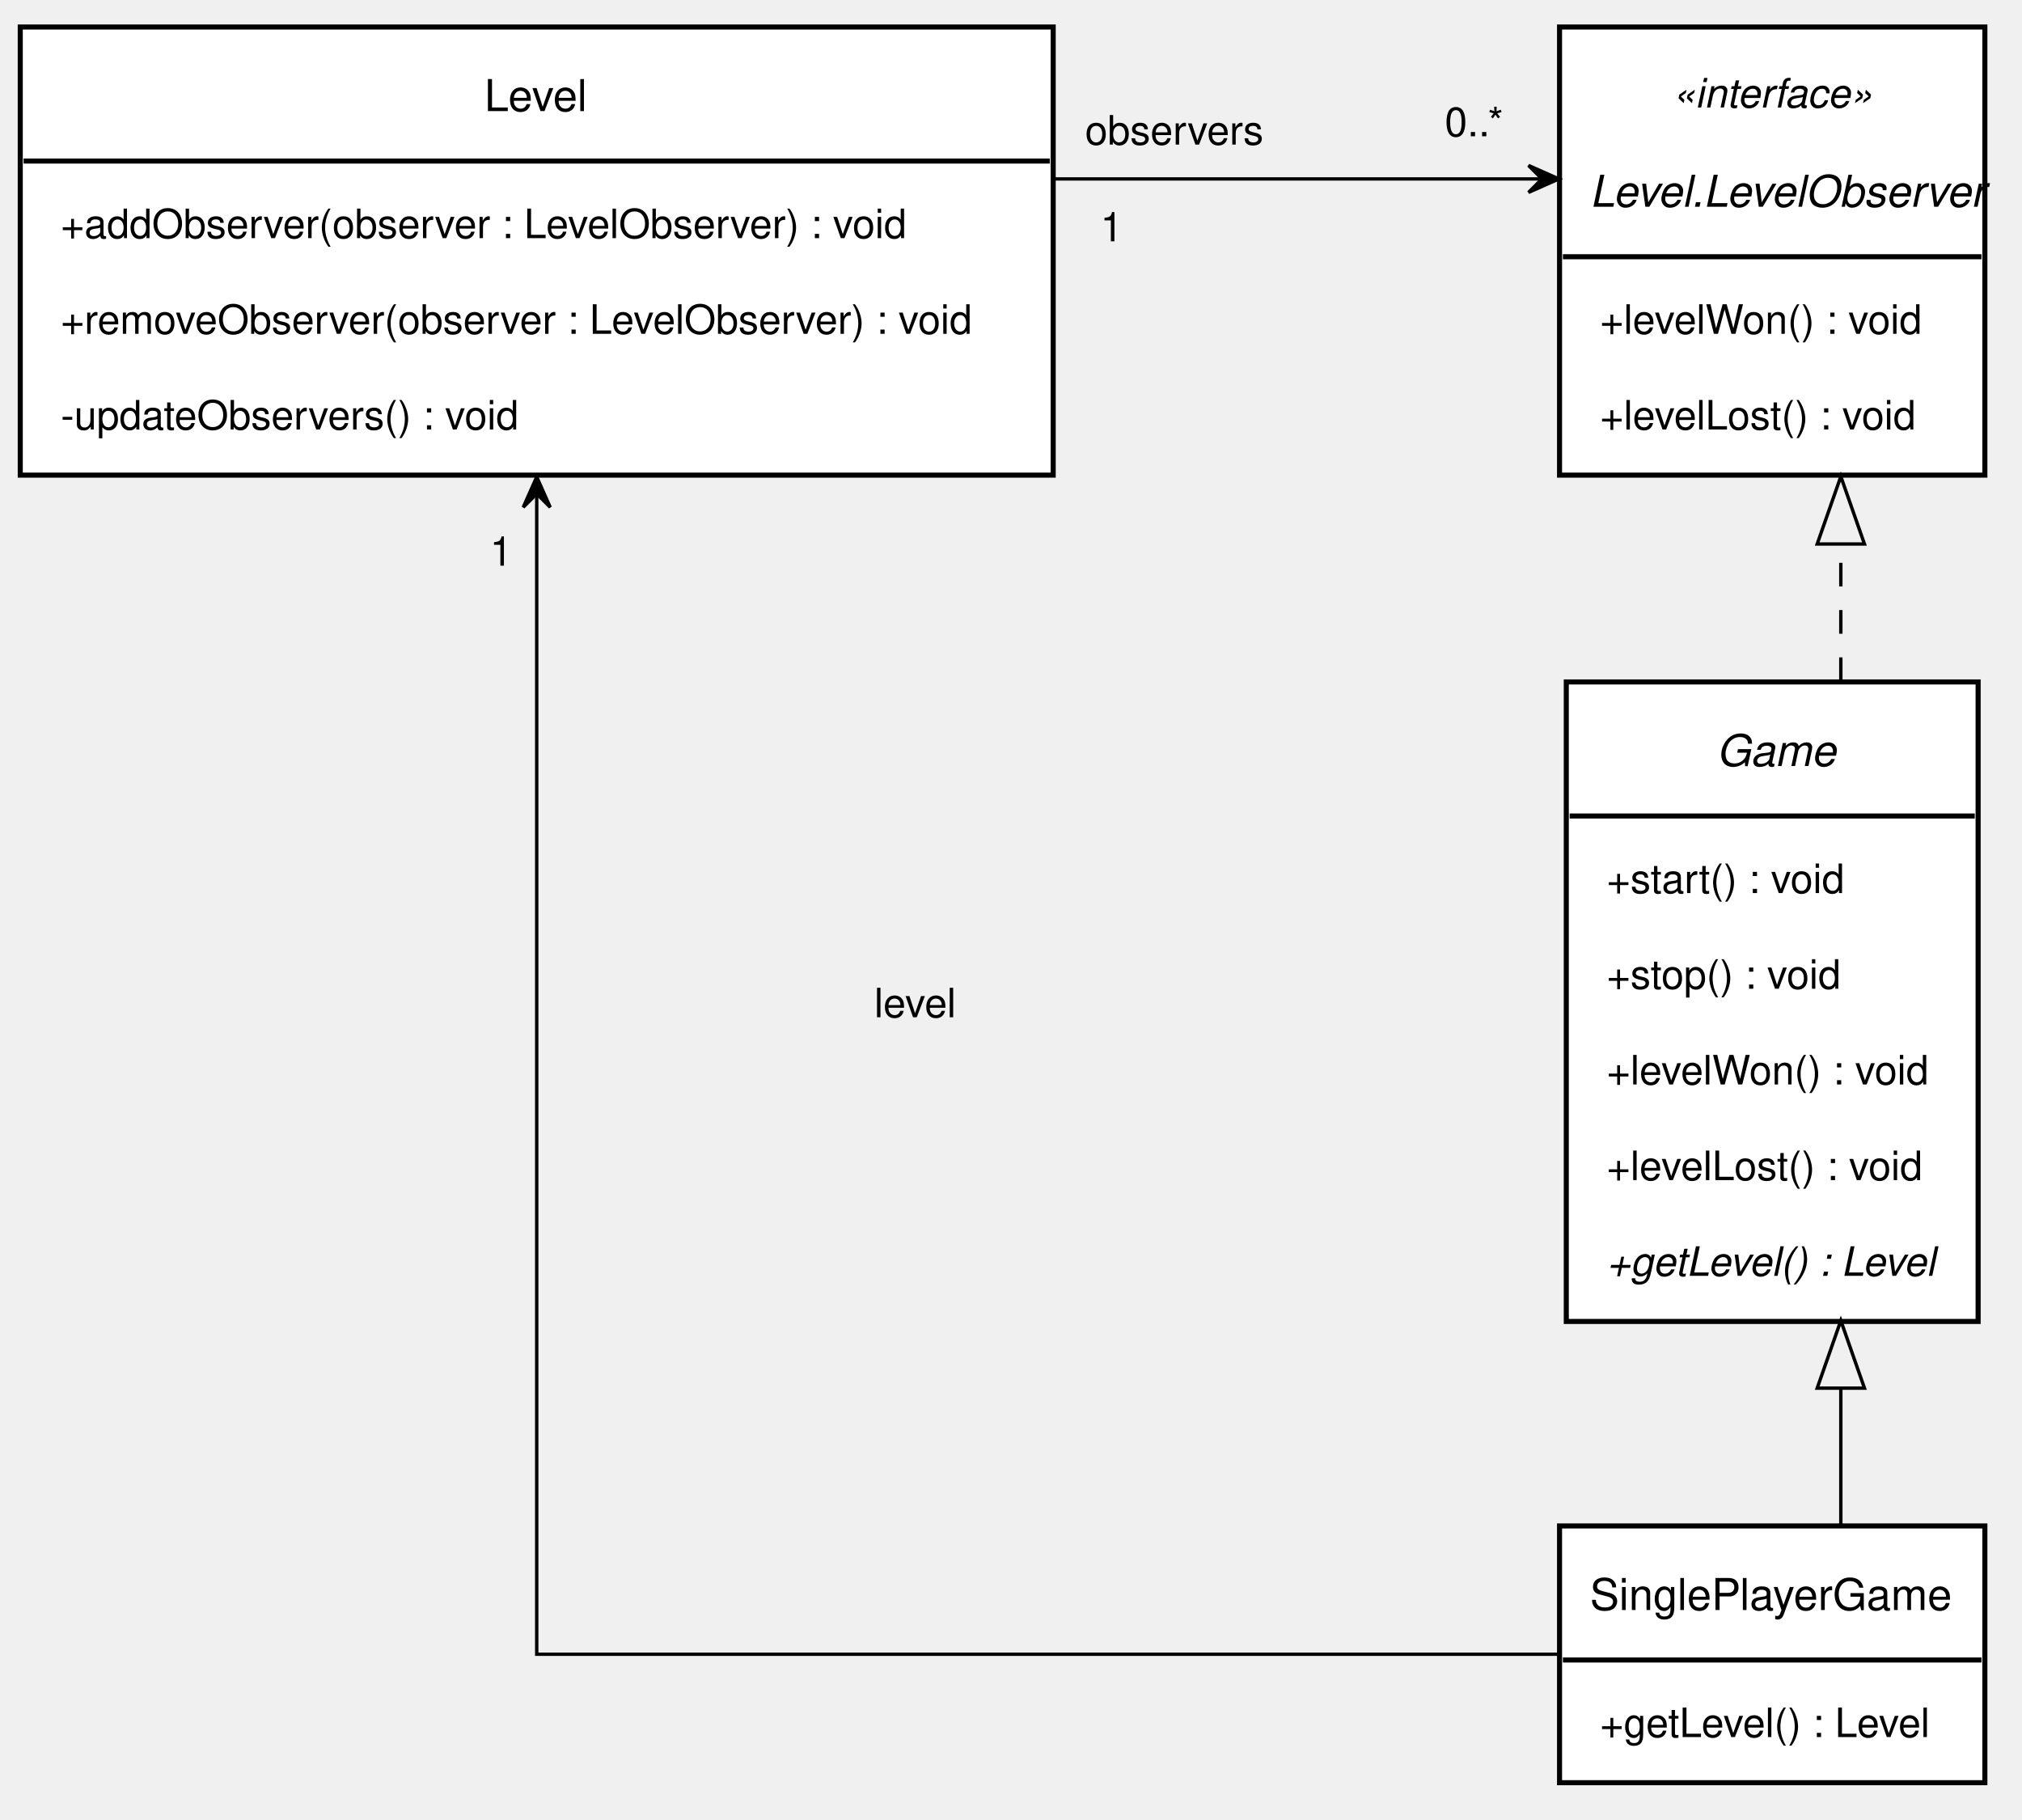
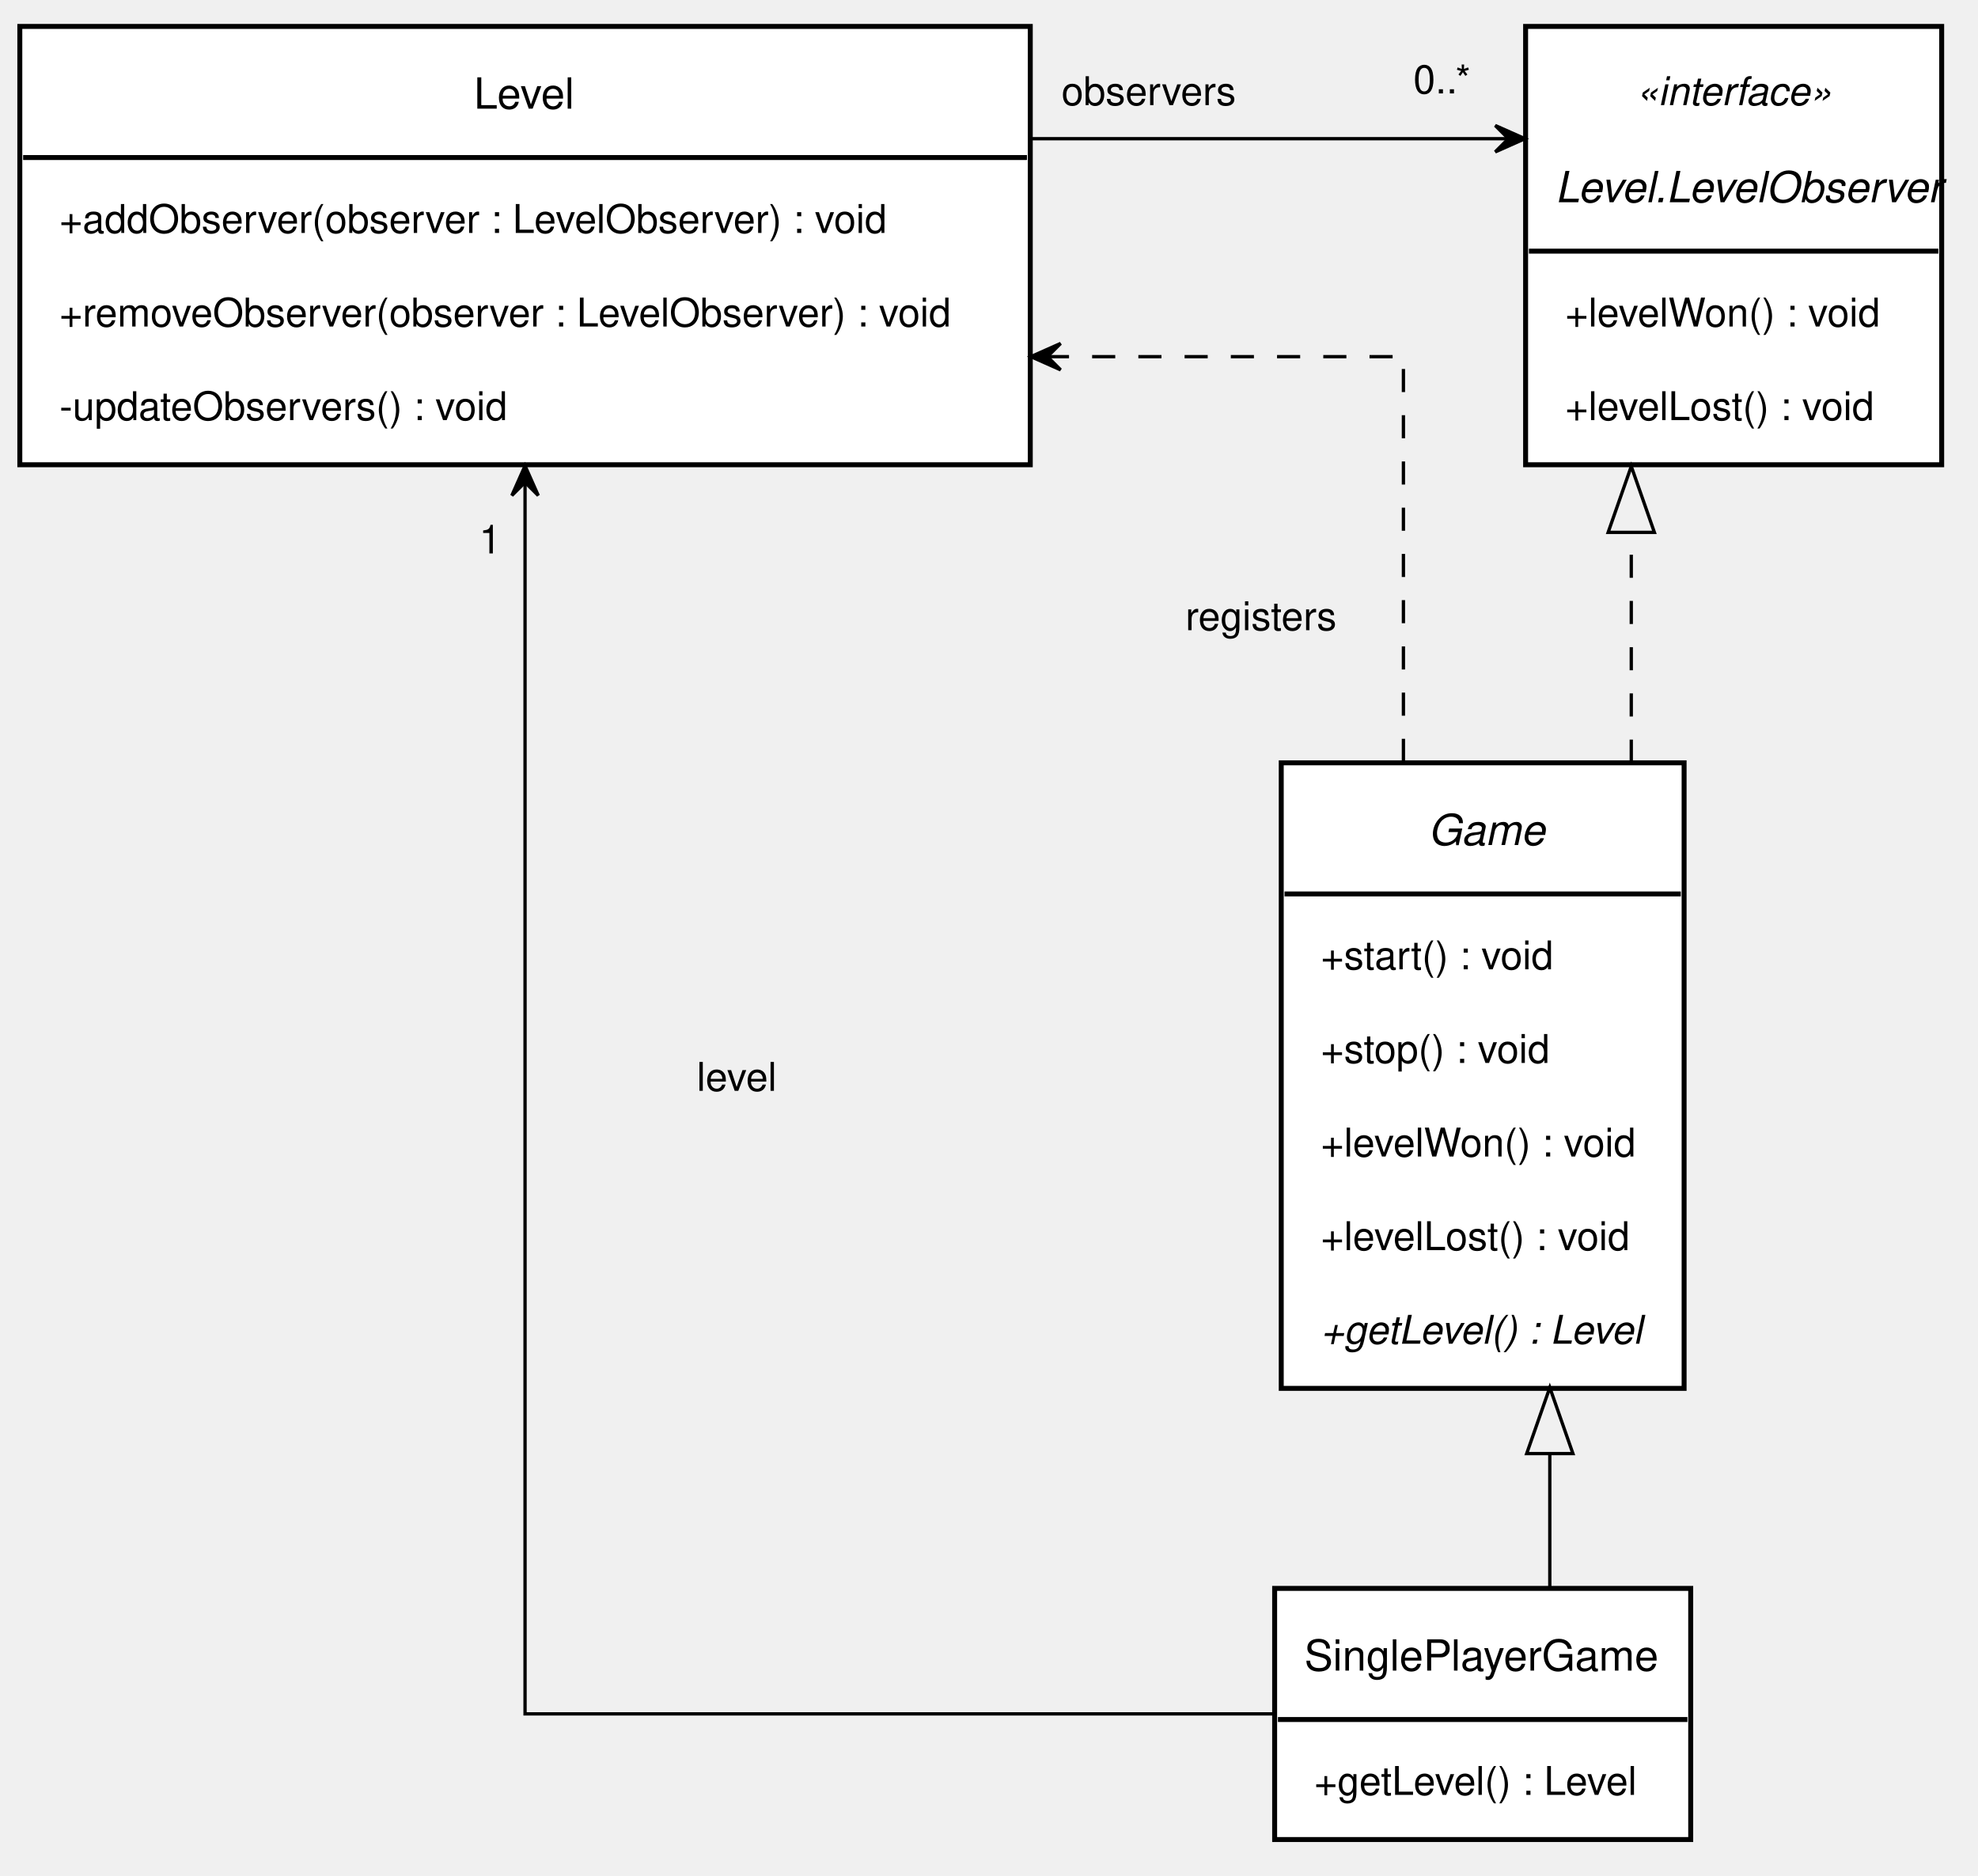
- <svg xmlns="http://www.w3.org/2000/svg" contentScriptType="application/ecmascript" contentStyleType="text/css" height="539px" preserveAspectRatio="none" style="width:599px;height:539px;" version="1.1" viewBox="0 0 599 539" width="599px" zoomAndPan="magnify">
+ <svg xmlns="http://www.w3.org/2000/svg" contentScriptType="application/ecmascript" contentStyleType="text/css" height="568px" preserveAspectRatio="none" style="width:599px;height:568px;" version="1.1" viewBox="0 0 599 568" width="599px" zoomAndPan="magnify">
  <defs />
  <g>
    <rect fill="#FFFFFF" height="132.738" id="Level" style="stroke: #000000; stroke-width: 1.5;" width="306" x="6" y="8" />
    <text fill="#000000" font-family="Helvetica" font-size="13" lengthAdjust="spacingAndGlyphs" textLength="31" x="143.5" y="32.897">Level</text>
    <line style="stroke: #000000; stroke-width: 1.5;" x1="7" x2="311" y1="47.706" y2="47.706" />
    <text fill="#000000" font-family="Helvetica" font-size="12" lengthAdjust="spacingAndGlyphs" textLength="260" x="18" y="70.534">+addObserver(observer : LevelObserver) : void</text>
    <text fill="#000000" font-family="Helvetica" font-size="12" lengthAdjust="spacingAndGlyphs" textLength="282" x="18" y="98.878">+removeObserver(observer : LevelObserver) : void</text>
    <text fill="#000000" font-family="Helvetica" font-size="12" lengthAdjust="spacingAndGlyphs" textLength="141" x="18" y="127.222">-updateObservers() : void</text>
    <rect fill="#FFFFFF" height="132.738" id="LevelObserver" style="stroke: #000000; stroke-width: 1.5;" width="126" x="462" y="8" />
    <text fill="#000000" font-family="Helvetica" font-size="12" font-style="italic" lengthAdjust="spacingAndGlyphs" textLength="59" x="495.5" y="31.828">«interface»</text>
    <text fill="#000000" font-family="Helvetica" font-size="13" font-style="italic" lengthAdjust="spacingAndGlyphs" textLength="108" x="471" y="61.241">Level.LevelObserver</text>
    <line style="stroke: #000000; stroke-width: 1.5;" x1="463" x2="587" y1="76.05" y2="76.05" />
    <text fill="#000000" font-family="Helvetica" font-size="12" lengthAdjust="spacingAndGlyphs" textLength="98" x="474" y="98.878">+levelWon() : void</text>
    <text fill="#000000" font-family="Helvetica" font-size="12" lengthAdjust="spacingAndGlyphs" textLength="96" x="474" y="127.222">+levelLost() : void</text>
-     <rect fill="#FFFFFF" height="189.427" id="Game" style="stroke: #000000; stroke-width: 1.5;" width="122" x="464" y="202" />
-     <text fill="#000000" font-family="Helvetica" font-size="13" font-style="italic" lengthAdjust="spacingAndGlyphs" textLength="33" x="508.5" y="226.897">Game</text>
-     <line style="stroke: #000000; stroke-width: 1.5;" x1="465" x2="585" y1="241.706" y2="241.706" />
-     <text fill="#000000" font-family="Helvetica" font-size="12" lengthAdjust="spacingAndGlyphs" textLength="73" x="476" y="264.534">+start() : void</text>
-     <text fill="#000000" font-family="Helvetica" font-size="12" lengthAdjust="spacingAndGlyphs" textLength="71" x="476" y="292.878">+stop() : void</text>
-     <text fill="#000000" font-family="Helvetica" font-size="12" lengthAdjust="spacingAndGlyphs" textLength="98" x="476" y="321.222">+levelWon() : void</text>
-     <text fill="#000000" font-family="Helvetica" font-size="12" lengthAdjust="spacingAndGlyphs" textLength="96" x="476" y="349.566">+levelLost() : void</text>
-     <text fill="#000000" font-family="Helvetica" font-size="12" font-style="italic" lengthAdjust="spacingAndGlyphs" textLength="93" x="476" y="377.911">+getLevel() : Level</text>
-     <rect fill="#FFFFFF" height="76.05" id="SinglePlayerGame" style="stroke: #000000; stroke-width: 1.5;" width="126" x="462" y="452" />
-     <text fill="#000000" font-family="Helvetica" font-size="13" lengthAdjust="spacingAndGlyphs" textLength="108" x="471" y="476.897">SinglePlayerGame</text>
-     <line style="stroke: #000000; stroke-width: 1.5;" x1="463" x2="587" y1="491.706" y2="491.706" />
-     <text fill="#000000" font-family="Helvetica" font-size="12" lengthAdjust="spacingAndGlyphs" textLength="100" x="474" y="514.534">+getLevel() : Level</text>
-     <path d="M312.1,53 C312.1,53 456.8,53 456.8,53 " fill="none" id="Level-&gt;LevelObserver" style="stroke: #000000; stroke-width: 1.0;" />
-     <polygon fill="#000000" points="461.8,53,452.8,49,456.8,53,452.8,57,461.8,53" style="stroke: #000000; stroke-width: 1.0;" />
-     <text fill="#000000" font-family="Helvetica" font-size="12" lengthAdjust="spacingAndGlyphs" textLength="56" x="321.45" y="42.828">observers</text>
-     <text fill="#000000" font-family="Helvetica" font-size="12" lengthAdjust="spacingAndGlyphs" textLength="7" x="325.976" y="71.48">1</text>
-     <text fill="#000000" font-family="Helvetica" font-size="12" lengthAdjust="spacingAndGlyphs" textLength="20" x="428.004" y="40.363">0..*</text>
-     <path d="M545.33,201.71 C545.33,201.71 545.33,161.14 545.33,161.14 " fill="none" id="Game-&gt;LevelObserver" style="stroke: #000000; stroke-width: 1.0; stroke-dasharray: 7.0,7.0;" />
-     <polygon fill="none" points="538.33,161.14,545.33,141.14,552.33,161.14,538.33,161.14" style="stroke: #000000; stroke-width: 1.0;" />
-     <path d="M545.33,451.77 C545.33,451.77 545.33,411.18 545.33,411.18 " fill="none" id="SinglePlayerGame-&gt;Game" style="stroke: #000000; stroke-width: 1.0;" />
-     <polygon fill="none" points="538.33,411.18,545.33,391.18,552.33,411.18,538.33,411.18" style="stroke: #000000; stroke-width: 1.0;" />
-     <path d="M461.67,490 C356.91,490 159,490 159,490 C159,490 159,146.26 159,146.26 " fill="none" id="SinglePlayerGame-&gt;Level" style="stroke: #000000; stroke-width: 1.0;" />
-     <polygon fill="#000000" points="159,141.26,155,150.26,159,146.26,163,150.26,159,141.26" style="stroke: #000000; stroke-width: 1.0;" />
-     <text fill="#000000" font-family="Helvetica" font-size="12" lengthAdjust="spacingAndGlyphs" textLength="26" x="259" y="301.328">level</text>
-     <text fill="#000000" font-family="Helvetica" font-size="12" lengthAdjust="spacingAndGlyphs" textLength="7" x="145.124" y="167.561">1</text>
+     <rect fill="#FFFFFF" height="189.427" id="Game" style="stroke: #000000; stroke-width: 1.5;" width="122" x="388" y="231" />
+     <text fill="#000000" font-family="Helvetica" font-size="13" font-style="italic" lengthAdjust="spacingAndGlyphs" textLength="33" x="432.5" y="255.897">Game</text>
+     <line style="stroke: #000000; stroke-width: 1.5;" x1="389" x2="509" y1="270.706" y2="270.706" />
+     <text fill="#000000" font-family="Helvetica" font-size="12" lengthAdjust="spacingAndGlyphs" textLength="73" x="400" y="293.534">+start() : void</text>
+     <text fill="#000000" font-family="Helvetica" font-size="12" lengthAdjust="spacingAndGlyphs" textLength="71" x="400" y="321.878">+stop() : void</text>
+     <text fill="#000000" font-family="Helvetica" font-size="12" lengthAdjust="spacingAndGlyphs" textLength="98" x="400" y="350.222">+levelWon() : void</text>
+     <text fill="#000000" font-family="Helvetica" font-size="12" lengthAdjust="spacingAndGlyphs" textLength="96" x="400" y="378.566">+levelLost() : void</text>
+     <text fill="#000000" font-family="Helvetica" font-size="12" font-style="italic" lengthAdjust="spacingAndGlyphs" textLength="93" x="400" y="406.911">+getLevel() : Level</text>
+     <rect fill="#FFFFFF" height="76.05" id="SinglePlayerGame" style="stroke: #000000; stroke-width: 1.5;" width="126" x="386" y="481" />
+     <text fill="#000000" font-family="Helvetica" font-size="13" lengthAdjust="spacingAndGlyphs" textLength="108" x="395" y="505.897">SinglePlayerGame</text>
+     <line style="stroke: #000000; stroke-width: 1.5;" x1="387" x2="511" y1="520.706" y2="520.706" />
+     <text fill="#000000" font-family="Helvetica" font-size="12" lengthAdjust="spacingAndGlyphs" textLength="100" x="398" y="543.534">+getLevel() : Level</text>
+     <path d="M312.1,42 C312.1,42 456.8,42 456.8,42 " fill="none" id="Level-&gt;LevelObserver" style="stroke: #000000; stroke-width: 1.0;" />
+     <polygon fill="#000000" points="461.8,42,452.8,38,456.8,42,452.8,46,461.8,42" style="stroke: #000000; stroke-width: 1.0;" />
+     <text fill="#000000" font-family="Helvetica" font-size="12" lengthAdjust="spacingAndGlyphs" textLength="56" x="321.45" y="31.828">observers</text>
+     <text fill="#000000" font-family="Helvetica" font-size="12" lengthAdjust="spacingAndGlyphs" textLength="20" x="428.004" y="28.281">0..*</text>
+     <path d="M494,230.97 C494,230.97 494,161.21 494,161.21 " fill="none" id="Game-&gt;LevelObserver" style="stroke: #000000; stroke-width: 1.0; stroke-dasharray: 7.0,7.0;" />
+     <polygon fill="none" points="487,161.21,494,141.21,501,161.21,487,161.21" style="stroke: #000000; stroke-width: 1.0;" />
+     <path d="M425,230.73 C425,172.12 425,108 425,108 C425,108 317.19,108 317.19,108 " fill="none" id="Game-&gt;Level" style="stroke: #000000; stroke-width: 1.0; stroke-dasharray: 7.0,7.0;" />
+     <polygon fill="#000000" points="312.19,108,321.19,112,317.19,108,321.19,104,312.19,108" style="stroke: #000000; stroke-width: 1.0;" />
+     <text fill="#000000" font-family="Helvetica" font-size="12" lengthAdjust="spacingAndGlyphs" textLength="50" x="359" y="190.828">registers</text>
+     <path d="M469.33,480.77 C469.33,480.77 469.33,440.18 469.33,440.18 " fill="none" id="SinglePlayerGame-&gt;Game" style="stroke: #000000; stroke-width: 1.0;" />
+     <polygon fill="none" points="462.33,440.18,469.33,420.18,476.33,440.18,462.33,440.18" style="stroke: #000000; stroke-width: 1.0;" />
+     <path d="M385.72,519 C300.39,519 159,519 159,519 C159,519 159,146.05 159,146.05 " fill="none" id="SinglePlayerGame-&gt;Level" style="stroke: #000000; stroke-width: 1.0;" />
+     <polygon fill="#000000" points="159,141.05,155,150.05,159,146.05,163,150.05,159,141.05" style="stroke: #000000; stroke-width: 1.0;" />
+     <text fill="#000000" font-family="Helvetica" font-size="12" lengthAdjust="spacingAndGlyphs" textLength="26" x="211" y="330.328">level</text>
+     <text fill="#000000" font-family="Helvetica" font-size="12" lengthAdjust="spacingAndGlyphs" textLength="7" x="145.095" y="167.584">1</text>
  </g>
</svg>
